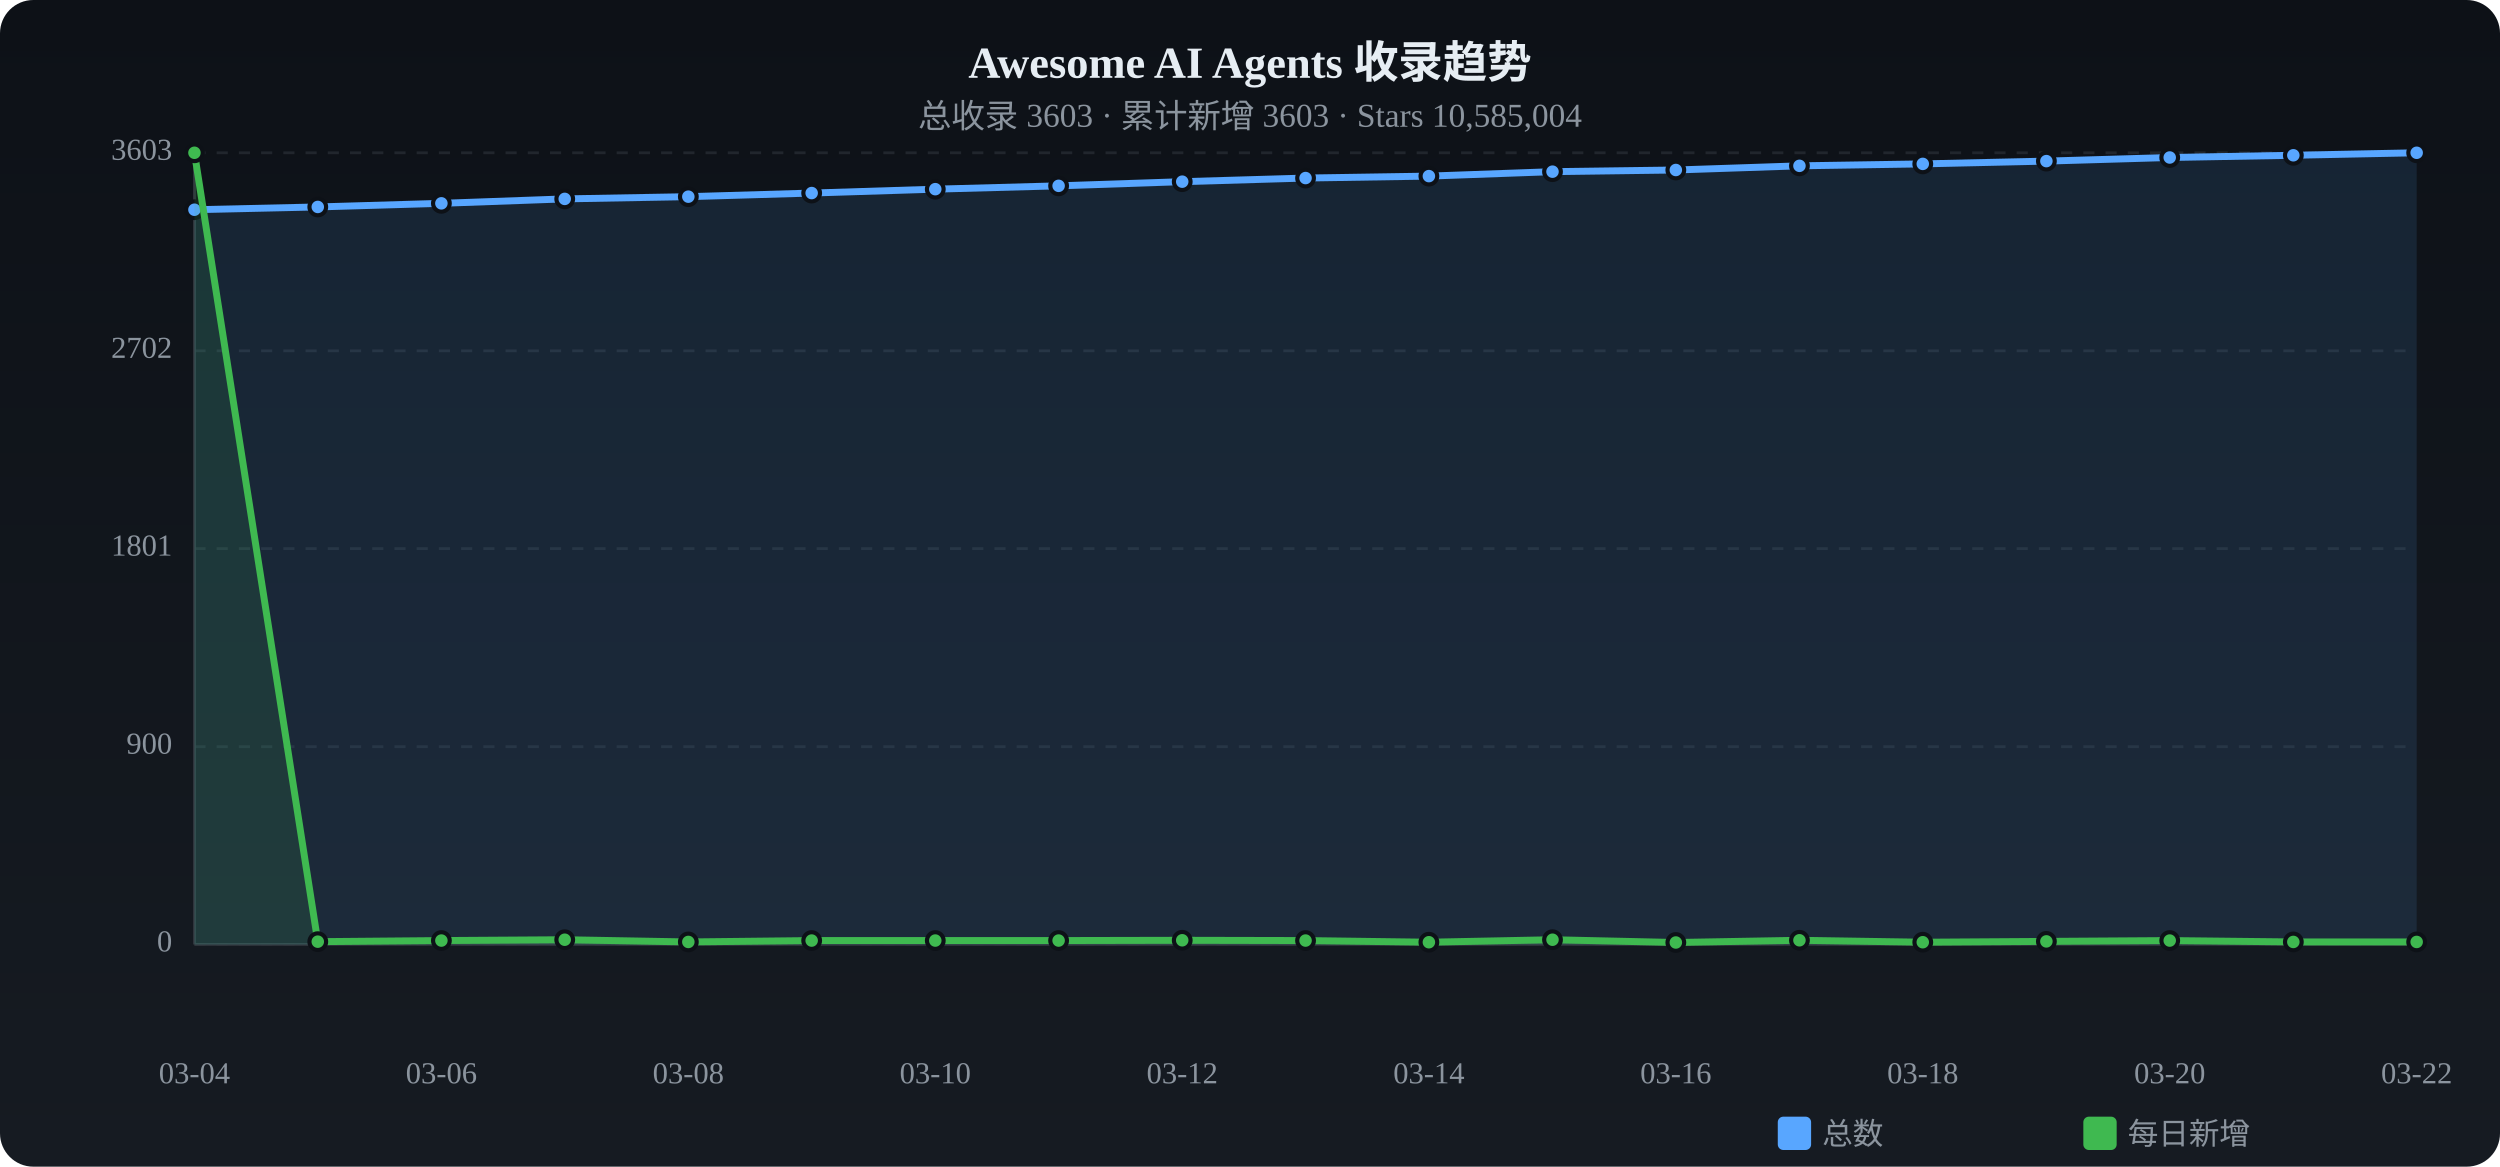
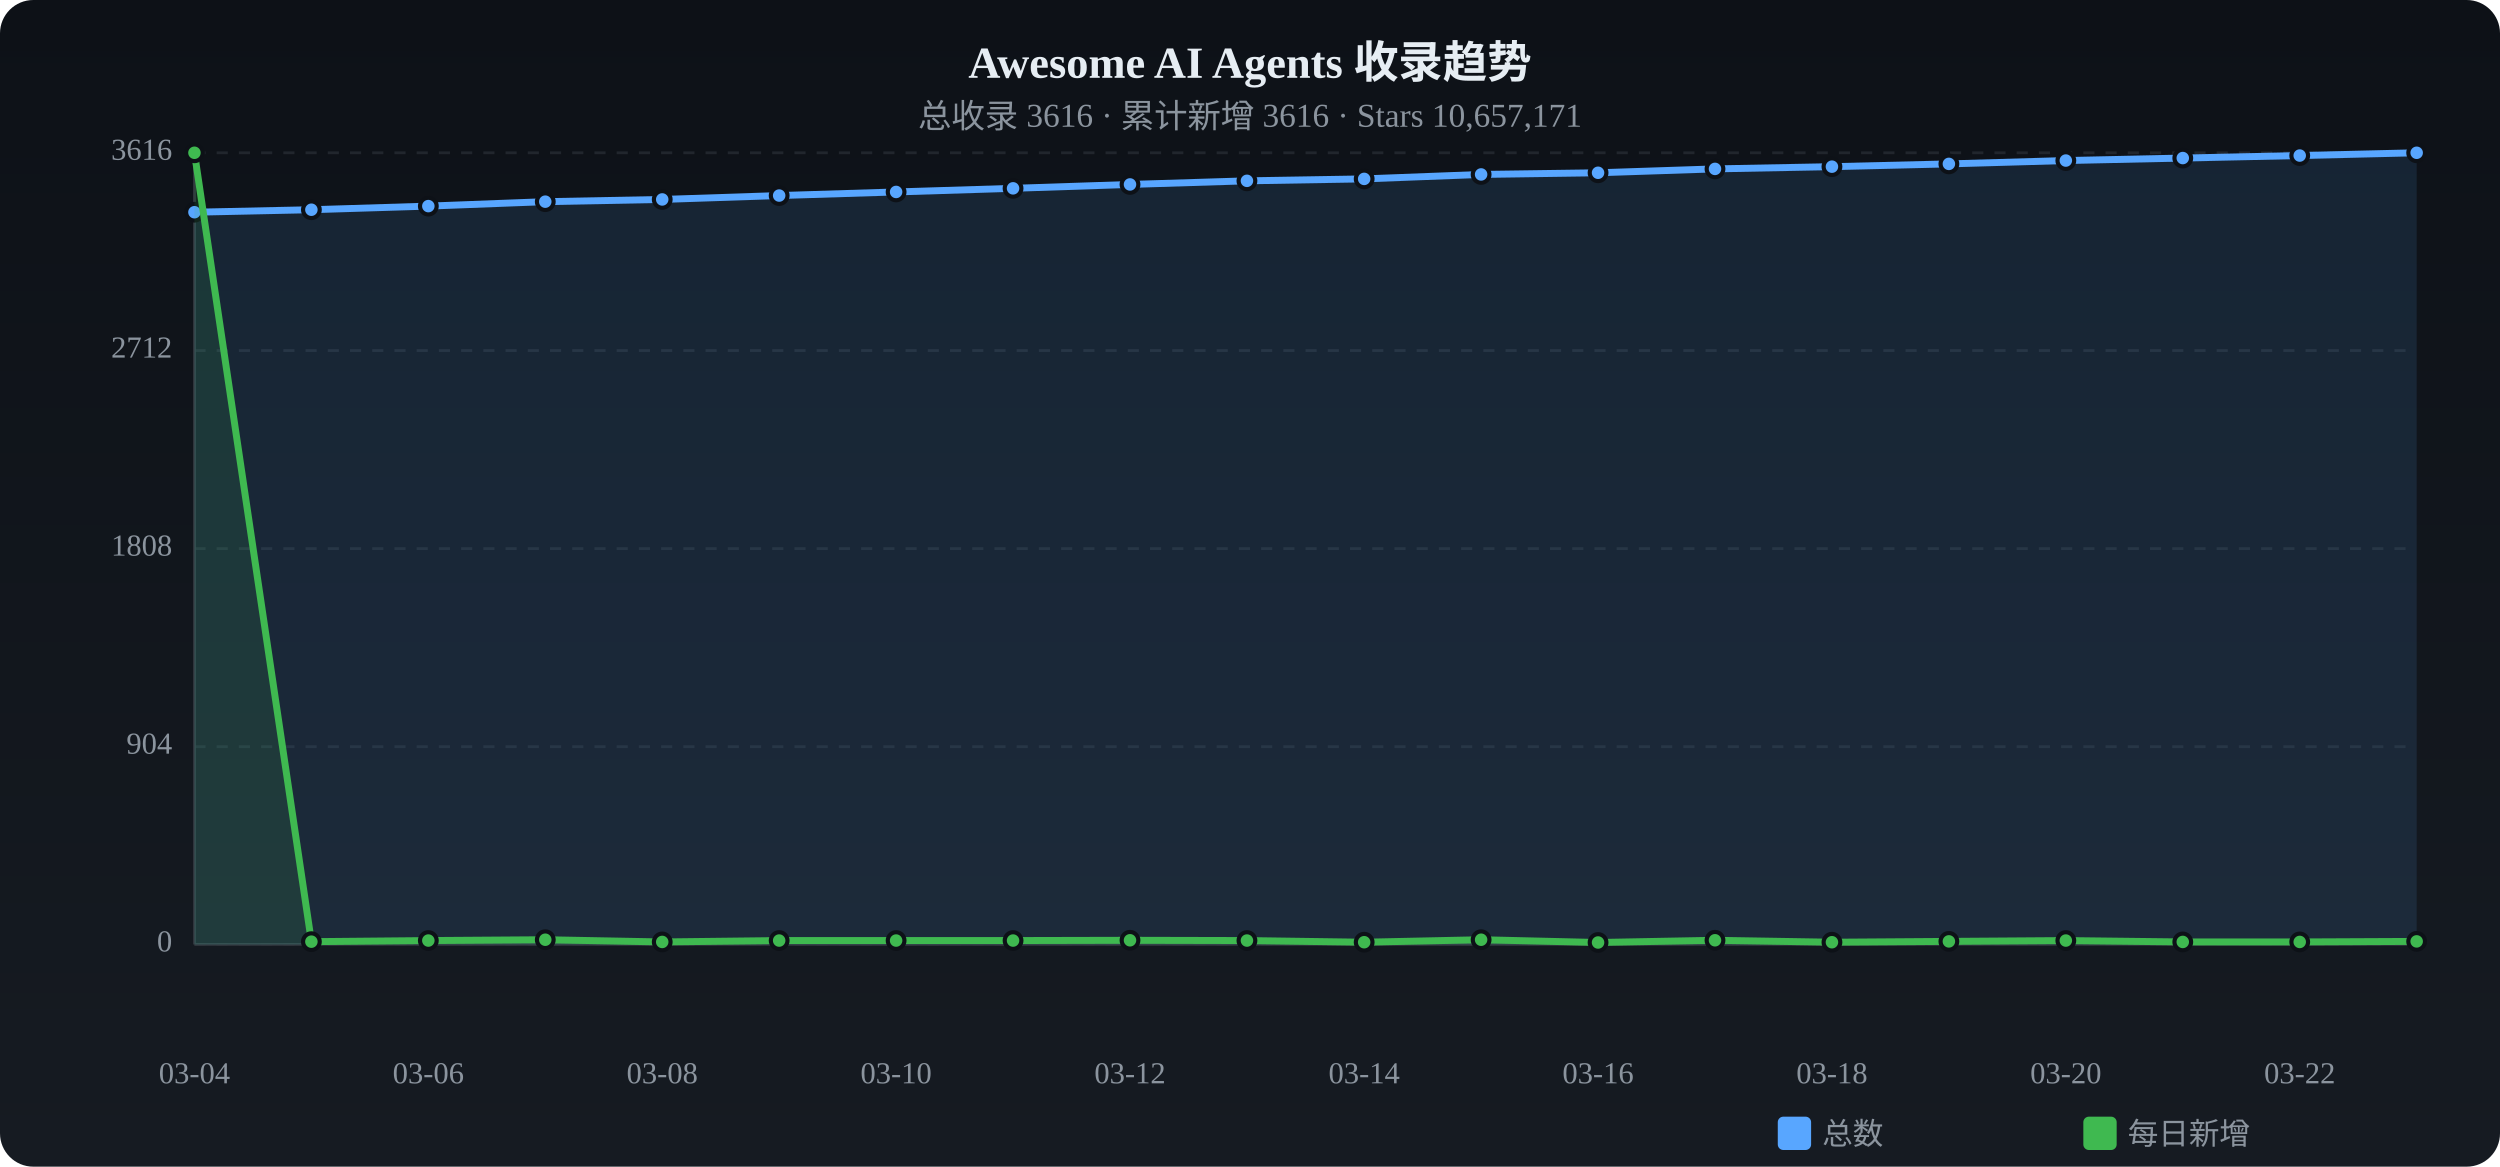
<svg xmlns="http://www.w3.org/2000/svg" viewBox="0 0 900 420" width="900" height="420">
  <defs>
    <linearGradient id="tbg" x1="0%" y1="0%" x2="0%" y2="100%">
      <stop offset="0%" stop-color="#0d1117" />
      <stop offset="100%" stop-color="#161b22" />
    </linearGradient>
  </defs>
  <rect width="900" height="420" rx="12" fill="url(#tbg)" />
  <text x="450.0" y="28" text-anchor="middle" fill="#e6edf3" font-size="16" font-weight="bold">Awesome AI Agents 收录趋势</text>
-   <text x="450.0" y="46" text-anchor="middle" fill="#8b949e" font-size="12">总收录 3603 · 累计新增 3603 · Stars 10,585,004</text>
+   <text x="450.0" y="46" text-anchor="middle" fill="#8b949e" font-size="12">总收录 3616 · 累计新增 3616 · Stars 10,657,171</text>
  <text x="62" y="340.0" text-anchor="end" fill="#8b949e" font-size="11" dominant-baseline="middle">0</text>
  <line x1="70" y1="340.0" x2="870" y2="340.0" stroke="#21262d" stroke-dasharray="4 4" />
-   <text x="62" y="268.8" text-anchor="end" fill="#8b949e" font-size="11" dominant-baseline="middle">900</text>
+   <text x="62" y="268.8" text-anchor="end" fill="#8b949e" font-size="11" dominant-baseline="middle">904</text>
  <line x1="70" y1="268.8" x2="870" y2="268.8" stroke="#21262d" stroke-dasharray="4 4" />
-   <text x="62" y="197.5" text-anchor="end" fill="#8b949e" font-size="11" dominant-baseline="middle">1801</text>
+   <text x="62" y="197.5" text-anchor="end" fill="#8b949e" font-size="11" dominant-baseline="middle">1808</text>
  <line x1="70" y1="197.5" x2="870" y2="197.5" stroke="#21262d" stroke-dasharray="4 4" />
-   <text x="62" y="126.3" text-anchor="end" fill="#8b949e" font-size="11" dominant-baseline="middle">2702</text>
-   <line x1="70" y1="126.3" x2="870" y2="126.3" stroke="#21262d" stroke-dasharray="4 4" />
-   <text x="62" y="55.0" text-anchor="end" fill="#8b949e" font-size="11" dominant-baseline="middle">3603</text>
+   <text x="62" y="126.2" text-anchor="end" fill="#8b949e" font-size="11" dominant-baseline="middle">2712</text>
+   <line x1="70" y1="126.2" x2="870" y2="126.2" stroke="#21262d" stroke-dasharray="4 4" />
+   <text x="62" y="55.0" text-anchor="end" fill="#8b949e" font-size="11" dominant-baseline="middle">3616</text>
  <line x1="70" y1="55.0" x2="870" y2="55.0" stroke="#21262d" stroke-dasharray="4 4" />
  <line x1="70" y1="55" x2="70" y2="340" stroke="#30363d" />
  <line x1="70" y1="340" x2="870" y2="340" stroke="#30363d" />
-   <path d="M70.0,75.5 L114.4,74.5 L158.9,73.2 L203.3,71.6 L247.8,70.8 L292.2,69.5 L336.7,68.1 L381.1,66.9 L425.6,65.4 L470.0,64.1 L514.4,63.4 L558.9,61.8 L603.3,61.2 L647.8,59.7 L692.2,59.0 L736.7,58.0 L781.1,56.7 L825.6,55.9 L870.0,55.0 L870.0,340 L70.0,340 Z" fill="#58a6ff" opacity="0.12" />
-   <polyline points="70.0,75.5 114.4,74.5 158.9,73.2 203.3,71.6 247.8,70.8 292.2,69.5 336.7,68.1 381.1,66.9 425.6,65.4 470.0,64.1 514.4,63.4 558.9,61.8 603.3,61.2 647.8,59.7 692.2,59.0 736.7,58.0 781.1,56.7 825.6,55.9 870.0,55.0" fill="none" stroke="#58a6ff" stroke-width="2.5" stroke-linecap="round" stroke-linejoin="round" />
-   <circle cx="70.0" cy="75.5" r="3" fill="#58a6ff" stroke="#0d1117" stroke-width="1.5" />
-   <circle cx="114.4" cy="74.5" r="3" fill="#58a6ff" stroke="#0d1117" stroke-width="1.5" />
-   <circle cx="158.9" cy="73.2" r="3" fill="#58a6ff" stroke="#0d1117" stroke-width="1.5" />
-   <circle cx="203.3" cy="71.6" r="3" fill="#58a6ff" stroke="#0d1117" stroke-width="1.5" />
-   <circle cx="247.8" cy="70.8" r="3" fill="#58a6ff" stroke="#0d1117" stroke-width="1.5" />
-   <circle cx="292.2" cy="69.5" r="3" fill="#58a6ff" stroke="#0d1117" stroke-width="1.5" />
-   <circle cx="336.7" cy="68.1" r="3" fill="#58a6ff" stroke="#0d1117" stroke-width="1.5" />
-   <circle cx="381.1" cy="66.9" r="3" fill="#58a6ff" stroke="#0d1117" stroke-width="1.5" />
-   <circle cx="425.6" cy="65.4" r="3" fill="#58a6ff" stroke="#0d1117" stroke-width="1.5" />
-   <circle cx="470.0" cy="64.1" r="3" fill="#58a6ff" stroke="#0d1117" stroke-width="1.5" />
-   <circle cx="514.4" cy="63.4" r="3" fill="#58a6ff" stroke="#0d1117" stroke-width="1.5" />
-   <circle cx="558.9" cy="61.8" r="3" fill="#58a6ff" stroke="#0d1117" stroke-width="1.5" />
-   <circle cx="603.3" cy="61.2" r="3" fill="#58a6ff" stroke="#0d1117" stroke-width="1.5" />
-   <circle cx="647.8" cy="59.7" r="3" fill="#58a6ff" stroke="#0d1117" stroke-width="1.5" />
-   <circle cx="692.2" cy="59.0" r="3" fill="#58a6ff" stroke="#0d1117" stroke-width="1.5" />
-   <circle cx="736.7" cy="58.0" r="3" fill="#58a6ff" stroke="#0d1117" stroke-width="1.5" />
-   <circle cx="781.1" cy="56.7" r="3" fill="#58a6ff" stroke="#0d1117" stroke-width="1.5" />
-   <circle cx="825.6" cy="55.9" r="3" fill="#58a6ff" stroke="#0d1117" stroke-width="1.5" />
+   <path d="M70.0,76.4 L112.1,75.5 L154.2,74.2 L196.3,72.6 L238.4,71.8 L280.5,70.4 L322.6,69.1 L364.7,67.8 L406.8,66.4 L448.9,65.1 L491.1,64.4 L533.2,62.8 L575.3,62.2 L617.4,60.8 L659.5,60.0 L701.6,59.0 L743.7,57.8 L785.8,56.9 L827.9,56.0 L870.0,55.0 L870.0,340 L70.0,340 Z" fill="#58a6ff" opacity="0.12" />
+   <polyline points="70.0,76.4 112.1,75.5 154.2,74.2 196.3,72.6 238.4,71.8 280.5,70.4 322.6,69.1 364.7,67.8 406.8,66.4 448.9,65.1 491.1,64.4 533.2,62.8 575.3,62.2 617.4,60.8 659.5,60.0 701.6,59.0 743.7,57.8 785.8,56.9 827.9,56.0 870.0,55.0" fill="none" stroke="#58a6ff" stroke-width="2.5" stroke-linecap="round" stroke-linejoin="round" />
+   <circle cx="70.0" cy="76.4" r="3" fill="#58a6ff" stroke="#0d1117" stroke-width="1.5" />
+   <circle cx="112.1" cy="75.5" r="3" fill="#58a6ff" stroke="#0d1117" stroke-width="1.5" />
+   <circle cx="154.2" cy="74.2" r="3" fill="#58a6ff" stroke="#0d1117" stroke-width="1.5" />
+   <circle cx="196.3" cy="72.6" r="3" fill="#58a6ff" stroke="#0d1117" stroke-width="1.5" />
+   <circle cx="238.4" cy="71.8" r="3" fill="#58a6ff" stroke="#0d1117" stroke-width="1.5" />
+   <circle cx="280.5" cy="70.4" r="3" fill="#58a6ff" stroke="#0d1117" stroke-width="1.5" />
+   <circle cx="322.6" cy="69.1" r="3" fill="#58a6ff" stroke="#0d1117" stroke-width="1.5" />
+   <circle cx="364.7" cy="67.8" r="3" fill="#58a6ff" stroke="#0d1117" stroke-width="1.5" />
+   <circle cx="406.8" cy="66.4" r="3" fill="#58a6ff" stroke="#0d1117" stroke-width="1.5" />
+   <circle cx="448.9" cy="65.1" r="3" fill="#58a6ff" stroke="#0d1117" stroke-width="1.5" />
+   <circle cx="491.1" cy="64.4" r="3" fill="#58a6ff" stroke="#0d1117" stroke-width="1.5" />
+   <circle cx="533.2" cy="62.8" r="3" fill="#58a6ff" stroke="#0d1117" stroke-width="1.5" />
+   <circle cx="575.3" cy="62.2" r="3" fill="#58a6ff" stroke="#0d1117" stroke-width="1.5" />
+   <circle cx="617.4" cy="60.8" r="3" fill="#58a6ff" stroke="#0d1117" stroke-width="1.5" />
+   <circle cx="659.5" cy="60.0" r="3" fill="#58a6ff" stroke="#0d1117" stroke-width="1.5" />
+   <circle cx="701.6" cy="59.0" r="3" fill="#58a6ff" stroke="#0d1117" stroke-width="1.5" />
+   <circle cx="743.7" cy="57.8" r="3" fill="#58a6ff" stroke="#0d1117" stroke-width="1.5" />
+   <circle cx="785.8" cy="56.9" r="3" fill="#58a6ff" stroke="#0d1117" stroke-width="1.5" />
+   <circle cx="827.9" cy="56.0" r="3" fill="#58a6ff" stroke="#0d1117" stroke-width="1.5" />
  <circle cx="870.0" cy="55.0" r="3" fill="#58a6ff" stroke="#0d1117" stroke-width="1.5" />
-   <path d="M70.0,55.0 L114.4,339.0 L158.9,338.6 L203.3,338.3 L247.8,339.1 L292.2,338.6 L336.7,338.6 L381.1,338.6 L425.6,338.5 L470.0,338.6 L514.4,339.2 L558.9,338.3 L603.3,339.3 L647.8,338.5 L692.2,339.2 L736.7,338.9 L781.1,338.6 L825.6,339.1 L870.0,339.1 L870.0,340 L70.0,340 Z" fill="#3fb950" opacity="0.12" />
-   <polyline points="70.0,55.0 114.4,339.0 158.9,338.6 203.3,338.3 247.8,339.1 292.2,338.6 336.7,338.6 381.1,338.6 425.6,338.5 470.0,338.6 514.4,339.2 558.9,338.3 603.3,339.3 647.8,338.5 692.2,339.2 736.7,338.9 781.1,338.6 825.6,339.1 870.0,339.1" fill="none" stroke="#3fb950" stroke-width="2.5" stroke-linecap="round" stroke-linejoin="round" />
+   <path d="M70.0,55.0 L112.1,339.0 L154.2,338.6 L196.3,338.3 L238.4,339.1 L280.5,338.6 L322.6,338.6 L364.7,338.6 L406.8,338.5 L448.9,338.6 L491.1,339.2 L533.2,338.3 L575.3,339.3 L617.4,338.5 L659.5,339.2 L701.6,338.9 L743.7,338.6 L785.8,339.1 L827.9,339.1 L870.0,338.9 L870.0,340 L70.0,340 Z" fill="#3fb950" opacity="0.12" />
+   <polyline points="70.0,55.0 112.1,339.0 154.2,338.6 196.3,338.3 238.4,339.1 280.5,338.6 322.6,338.6 364.7,338.6 406.8,338.5 448.9,338.6 491.1,339.2 533.2,338.3 575.3,339.3 617.4,338.5 659.5,339.2 701.6,338.9 743.7,338.6 785.8,339.1 827.9,339.1 870.0,338.9" fill="none" stroke="#3fb950" stroke-width="2.5" stroke-linecap="round" stroke-linejoin="round" />
  <circle cx="70.0" cy="55.0" r="3" fill="#3fb950" stroke="#0d1117" stroke-width="1.5" />
-   <circle cx="114.4" cy="339.0" r="3" fill="#3fb950" stroke="#0d1117" stroke-width="1.5" />
-   <circle cx="158.9" cy="338.6" r="3" fill="#3fb950" stroke="#0d1117" stroke-width="1.5" />
-   <circle cx="203.3" cy="338.3" r="3" fill="#3fb950" stroke="#0d1117" stroke-width="1.5" />
-   <circle cx="247.8" cy="339.1" r="3" fill="#3fb950" stroke="#0d1117" stroke-width="1.5" />
-   <circle cx="292.2" cy="338.6" r="3" fill="#3fb950" stroke="#0d1117" stroke-width="1.5" />
-   <circle cx="336.7" cy="338.6" r="3" fill="#3fb950" stroke="#0d1117" stroke-width="1.5" />
-   <circle cx="381.1" cy="338.6" r="3" fill="#3fb950" stroke="#0d1117" stroke-width="1.5" />
-   <circle cx="425.6" cy="338.5" r="3" fill="#3fb950" stroke="#0d1117" stroke-width="1.5" />
-   <circle cx="470.0" cy="338.6" r="3" fill="#3fb950" stroke="#0d1117" stroke-width="1.5" />
-   <circle cx="514.4" cy="339.2" r="3" fill="#3fb950" stroke="#0d1117" stroke-width="1.5" />
-   <circle cx="558.9" cy="338.3" r="3" fill="#3fb950" stroke="#0d1117" stroke-width="1.5" />
-   <circle cx="603.3" cy="339.3" r="3" fill="#3fb950" stroke="#0d1117" stroke-width="1.5" />
-   <circle cx="647.8" cy="338.5" r="3" fill="#3fb950" stroke="#0d1117" stroke-width="1.5" />
-   <circle cx="692.2" cy="339.2" r="3" fill="#3fb950" stroke="#0d1117" stroke-width="1.5" />
-   <circle cx="736.7" cy="338.9" r="3" fill="#3fb950" stroke="#0d1117" stroke-width="1.5" />
-   <circle cx="781.1" cy="338.6" r="3" fill="#3fb950" stroke="#0d1117" stroke-width="1.5" />
-   <circle cx="825.6" cy="339.1" r="3" fill="#3fb950" stroke="#0d1117" stroke-width="1.5" />
-   <circle cx="870.0" cy="339.1" r="3" fill="#3fb950" stroke="#0d1117" stroke-width="1.5" />
+   <circle cx="112.1" cy="339.0" r="3" fill="#3fb950" stroke="#0d1117" stroke-width="1.5" />
+   <circle cx="154.2" cy="338.6" r="3" fill="#3fb950" stroke="#0d1117" stroke-width="1.5" />
+   <circle cx="196.3" cy="338.3" r="3" fill="#3fb950" stroke="#0d1117" stroke-width="1.5" />
+   <circle cx="238.4" cy="339.1" r="3" fill="#3fb950" stroke="#0d1117" stroke-width="1.5" />
+   <circle cx="280.5" cy="338.6" r="3" fill="#3fb950" stroke="#0d1117" stroke-width="1.5" />
+   <circle cx="322.6" cy="338.6" r="3" fill="#3fb950" stroke="#0d1117" stroke-width="1.5" />
+   <circle cx="364.7" cy="338.6" r="3" fill="#3fb950" stroke="#0d1117" stroke-width="1.5" />
+   <circle cx="406.8" cy="338.5" r="3" fill="#3fb950" stroke="#0d1117" stroke-width="1.5" />
+   <circle cx="448.9" cy="338.6" r="3" fill="#3fb950" stroke="#0d1117" stroke-width="1.5" />
+   <circle cx="491.1" cy="339.2" r="3" fill="#3fb950" stroke="#0d1117" stroke-width="1.5" />
+   <circle cx="533.2" cy="338.3" r="3" fill="#3fb950" stroke="#0d1117" stroke-width="1.5" />
+   <circle cx="575.3" cy="339.3" r="3" fill="#3fb950" stroke="#0d1117" stroke-width="1.5" />
+   <circle cx="617.4" cy="338.5" r="3" fill="#3fb950" stroke="#0d1117" stroke-width="1.5" />
+   <circle cx="659.5" cy="339.2" r="3" fill="#3fb950" stroke="#0d1117" stroke-width="1.5" />
+   <circle cx="701.6" cy="338.9" r="3" fill="#3fb950" stroke="#0d1117" stroke-width="1.5" />
+   <circle cx="743.7" cy="338.6" r="3" fill="#3fb950" stroke="#0d1117" stroke-width="1.5" />
+   <circle cx="785.8" cy="339.1" r="3" fill="#3fb950" stroke="#0d1117" stroke-width="1.5" />
+   <circle cx="827.9" cy="339.1" r="3" fill="#3fb950" stroke="#0d1117" stroke-width="1.5" />
+   <circle cx="870.0" cy="338.9" r="3" fill="#3fb950" stroke="#0d1117" stroke-width="1.5" />
  <text x="70.0" y="390" text-anchor="middle" fill="#8b949e" font-size="11">03-04</text>
-   <text x="158.9" y="390" text-anchor="middle" fill="#8b949e" font-size="11">03-06</text>
-   <text x="247.8" y="390" text-anchor="middle" fill="#8b949e" font-size="11">03-08</text>
-   <text x="336.7" y="390" text-anchor="middle" fill="#8b949e" font-size="11">03-10</text>
-   <text x="425.6" y="390" text-anchor="middle" fill="#8b949e" font-size="11">03-12</text>
-   <text x="514.4" y="390" text-anchor="middle" fill="#8b949e" font-size="11">03-14</text>
-   <text x="603.3" y="390" text-anchor="middle" fill="#8b949e" font-size="11">03-16</text>
-   <text x="692.2" y="390" text-anchor="middle" fill="#8b949e" font-size="11">03-18</text>
-   <text x="781.1" y="390" text-anchor="middle" fill="#8b949e" font-size="11">03-20</text>
-   <text x="870.0" y="390" text-anchor="middle" fill="#8b949e" font-size="11">03-22</text>
+   <text x="154.2" y="390" text-anchor="middle" fill="#8b949e" font-size="11">03-06</text>
+   <text x="238.4" y="390" text-anchor="middle" fill="#8b949e" font-size="11">03-08</text>
+   <text x="322.6" y="390" text-anchor="middle" fill="#8b949e" font-size="11">03-10</text>
+   <text x="406.8" y="390" text-anchor="middle" fill="#8b949e" font-size="11">03-12</text>
+   <text x="491.1" y="390" text-anchor="middle" fill="#8b949e" font-size="11">03-14</text>
+   <text x="575.3" y="390" text-anchor="middle" fill="#8b949e" font-size="11">03-16</text>
+   <text x="659.5" y="390" text-anchor="middle" fill="#8b949e" font-size="11">03-18</text>
+   <text x="743.7" y="390" text-anchor="middle" fill="#8b949e" font-size="11">03-20</text>
+   <text x="827.9" y="390" text-anchor="middle" fill="#8b949e" font-size="11">03-22</text>
  <rect x="640" y="402" width="12" height="12" rx="2" fill="#58a6ff" />
  <text x="656" y="412" fill="#8b949e" font-size="11">总数</text>
  <rect x="750" y="402" width="12" height="12" rx="2" fill="#3fb950" />
  <text x="766" y="412" fill="#8b949e" font-size="11">每日新增</text>
</svg>
